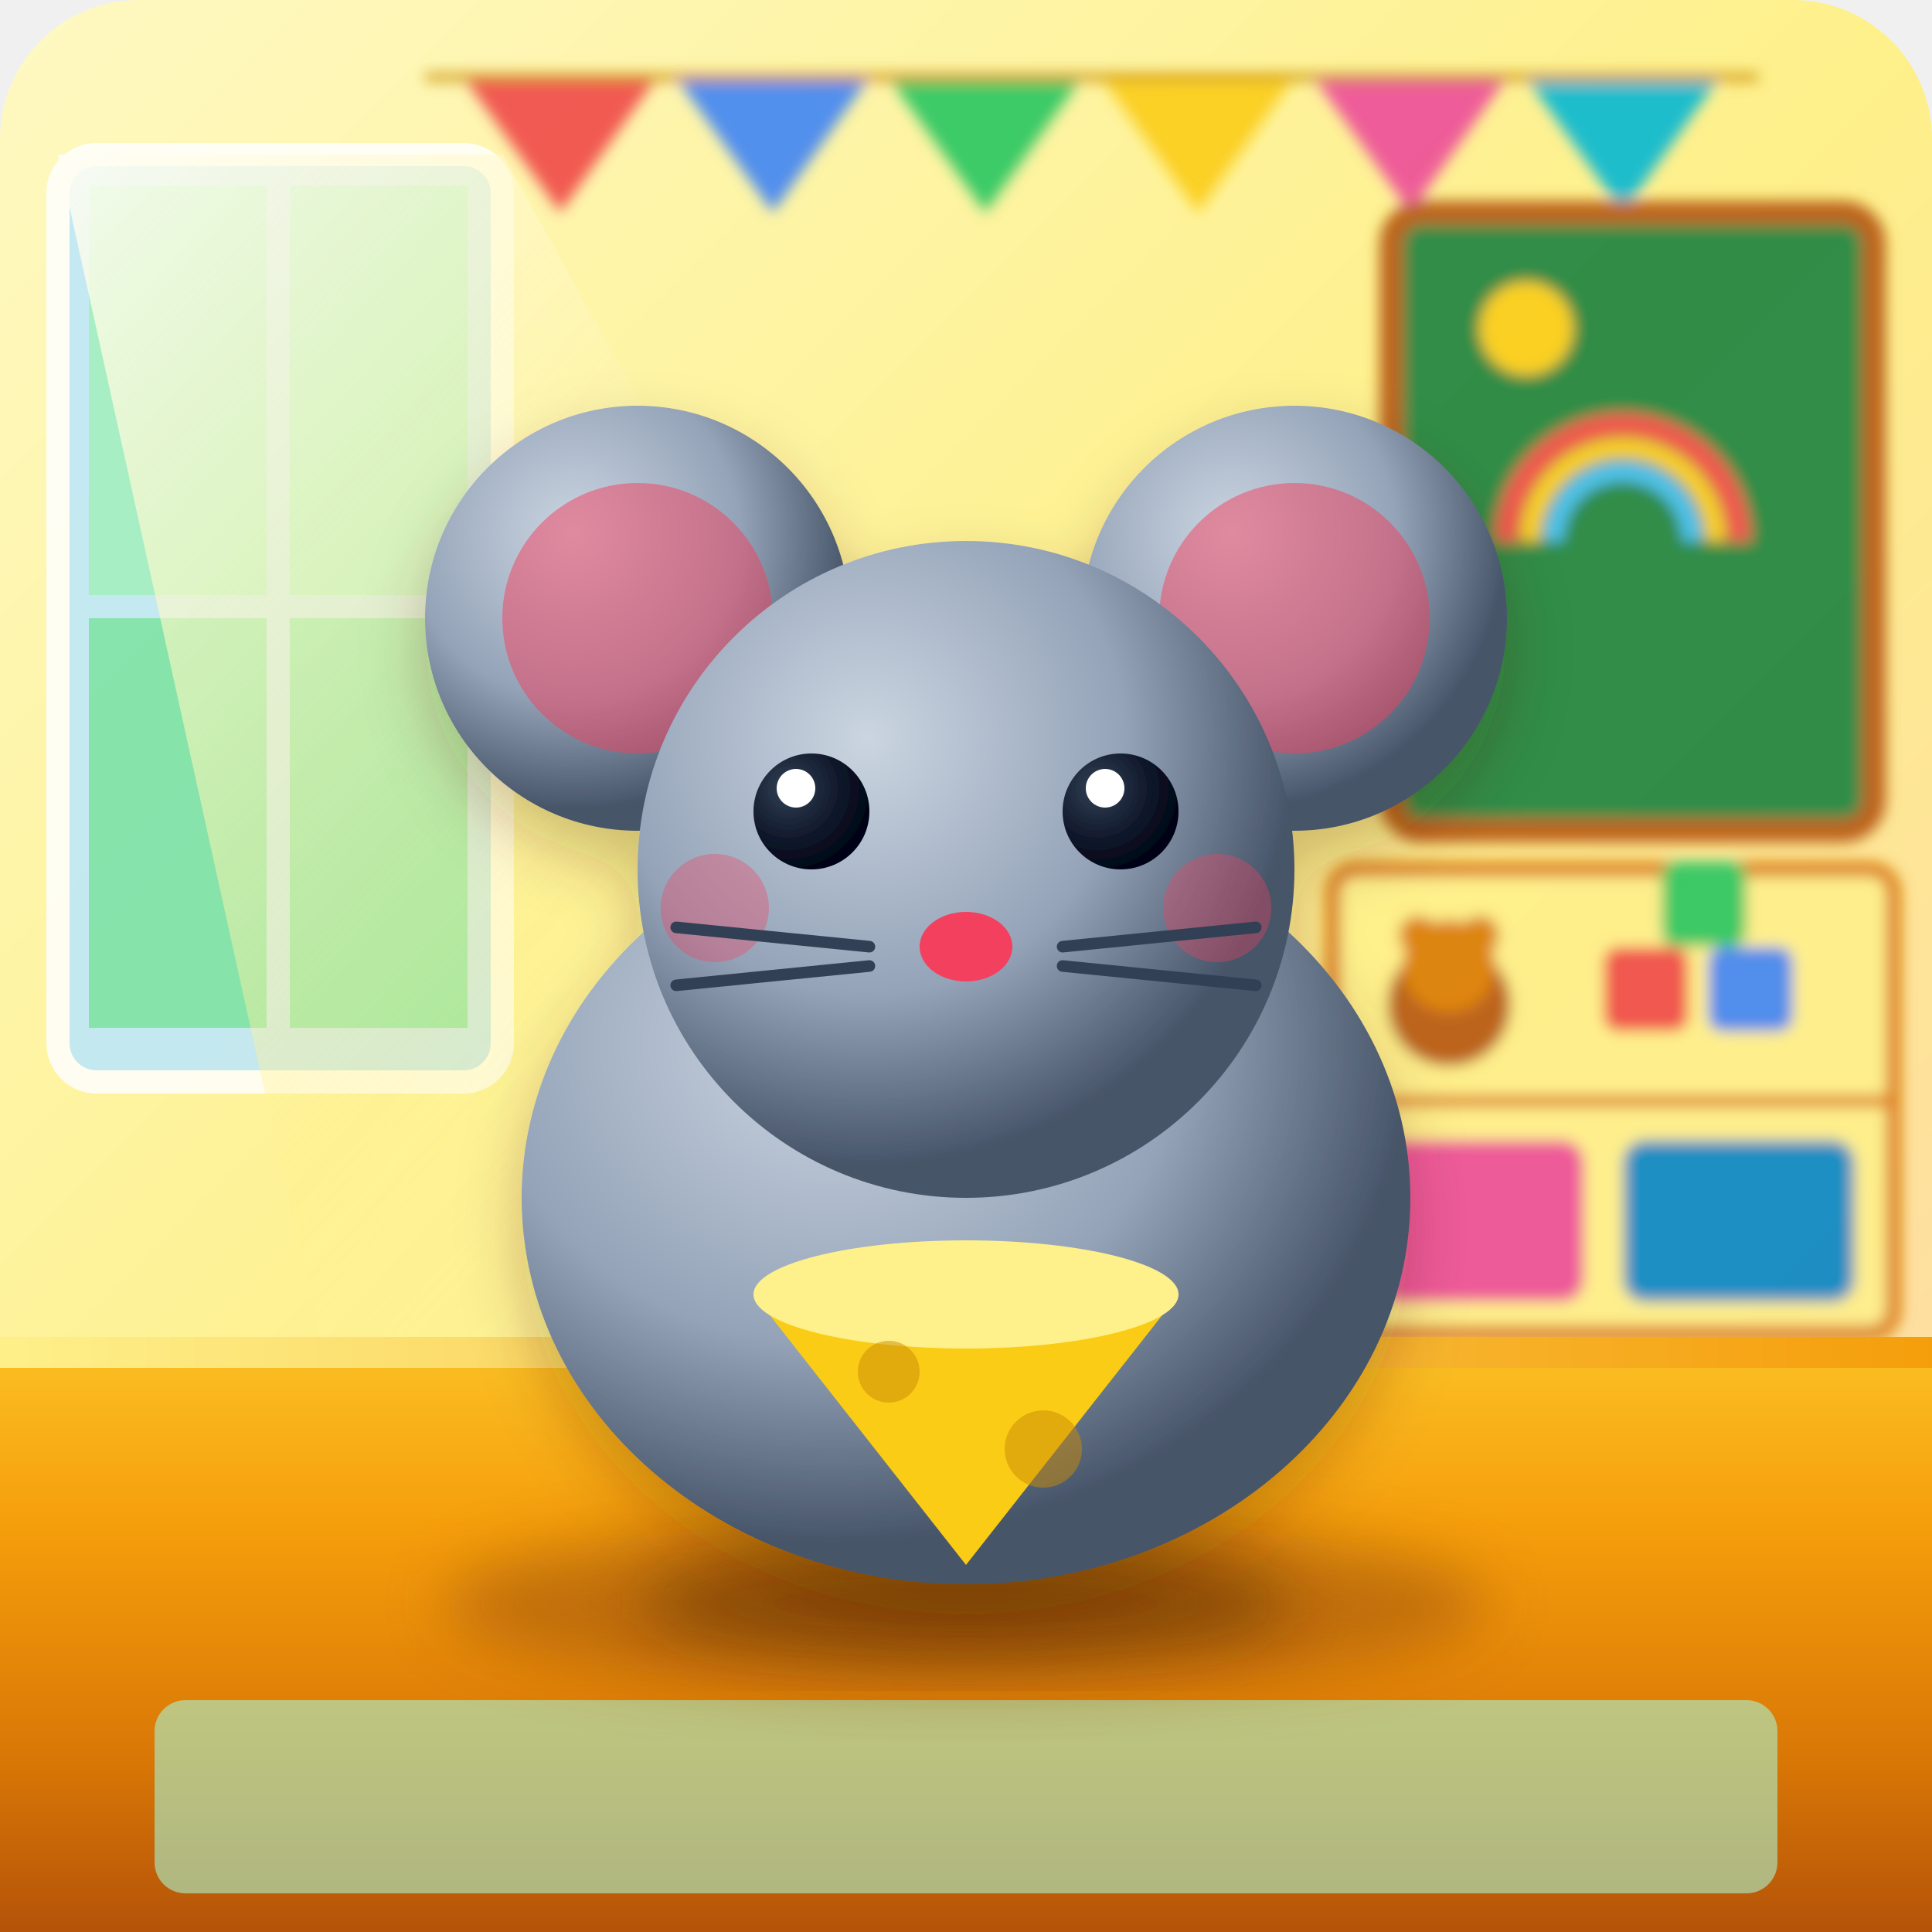
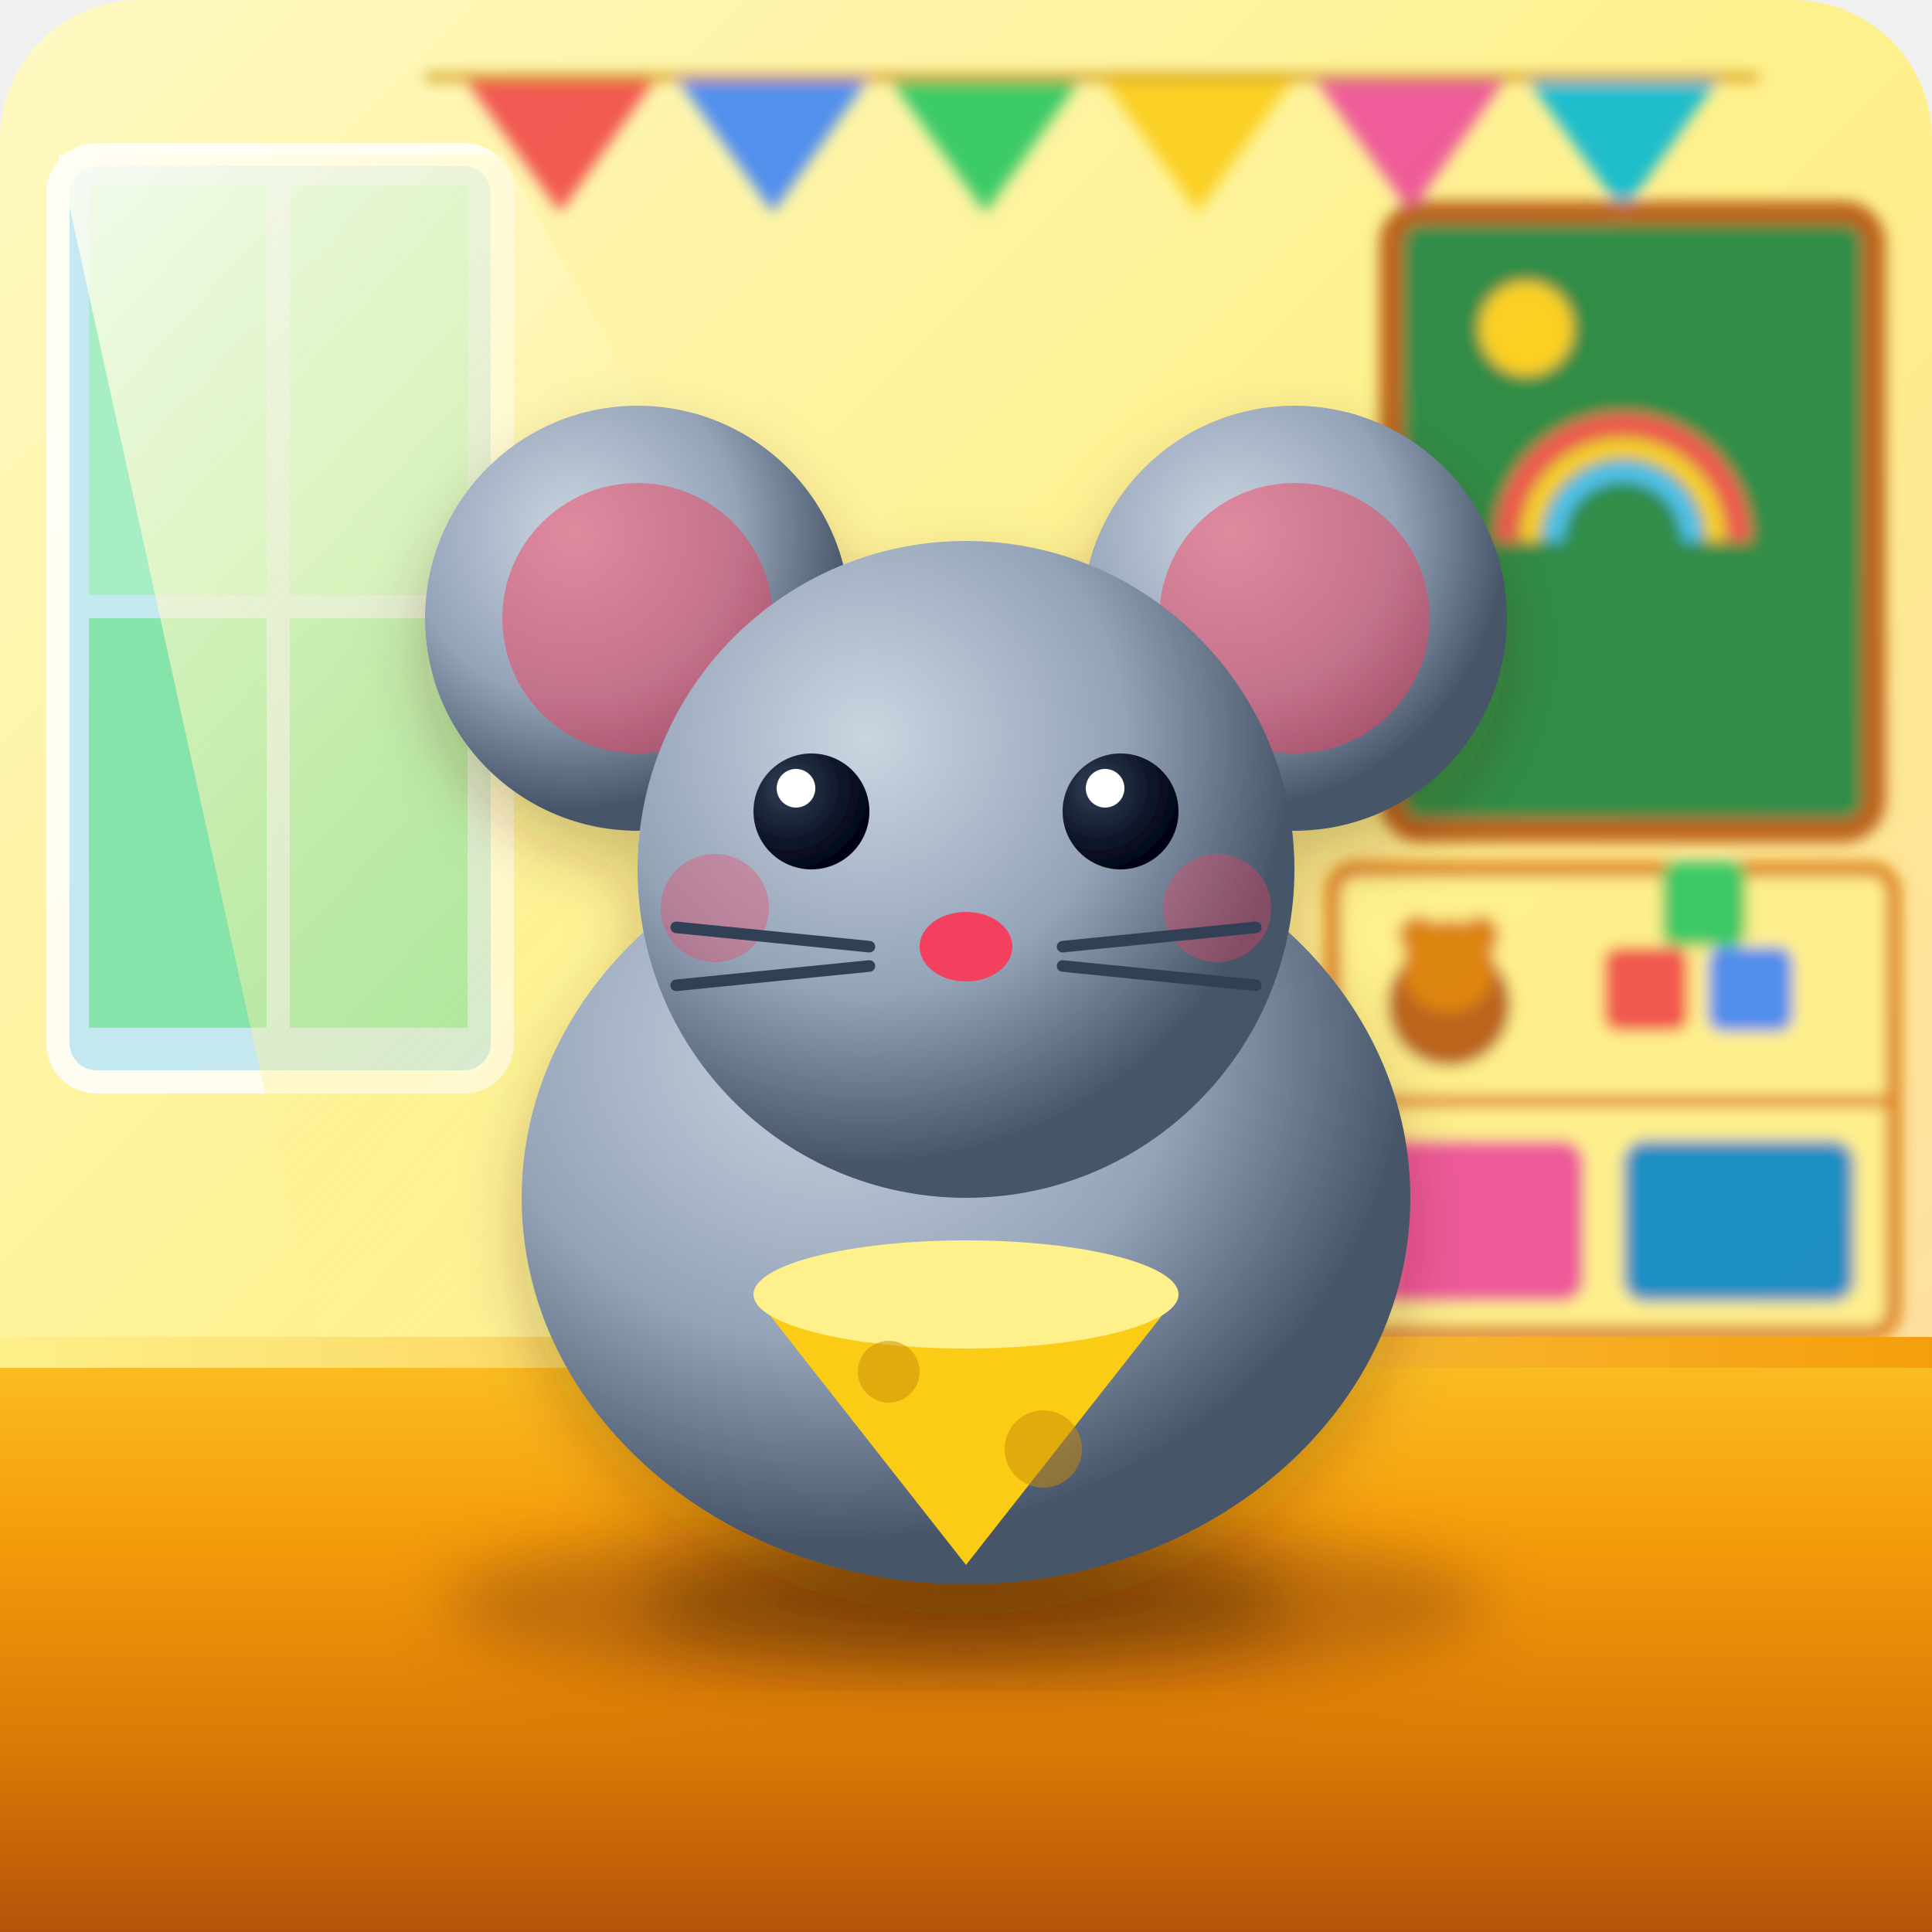
<svg xmlns="http://www.w3.org/2000/svg" viewBox="0 0 500 500" width="100%" height="100%">
  <defs>
    <linearGradient id="roomWall" x1="0%" y1="0%" x2="100%" y2="100%">
      <stop offset="0%" stop-color="#fef9c3" />
      <stop offset="50%" stop-color="#fef08a" />
      <stop offset="100%" stop-color="#fed7aa" />
    </linearGradient>
    <linearGradient id="sunBeam" x1="0%" y1="0%" x2="100%" y2="100%">
      <stop offset="0%" stop-color="#ffffff" stop-opacity="0.85" />
      <stop offset="50%" stop-color="#fef08a" stop-opacity="0.35" />
      <stop offset="100%" stop-color="#ffffff" stop-opacity="0" />
    </linearGradient>
    <linearGradient id="oakTable" x1="0%" y1="0%" x2="0%" y2="100%">
      <stop offset="0%" stop-color="#fbbf24" />
      <stop offset="30%" stop-color="#f59e0b" />
      <stop offset="70%" stop-color="#d97706" />
      <stop offset="100%" stop-color="#b45309" />
    </linearGradient>
    <linearGradient id="tableBevel" x1="0%" y1="0%" x2="100%" y2="0%">
      <stop offset="0%" stop-color="#fef08a" />
      <stop offset="100%" stop-color="#f59e0b" />
    </linearGradient>
    <filter id="bgBlur" x="-10%" y="-10%" width="120%" height="120%">
      <feGaussianBlur stdDeviation="1.8" />
    </filter>
    <filter id="tableShadow" x="-30%" y="-30%" width="160%" height="160%">
      <feGaussianBlur stdDeviation="8" />
    </filter>
    <filter id="charDepth" x="-20%" y="-20%" width="140%" height="140%">
      <feDropShadow dx="0" dy="8" stdDeviation="8" flood-color="#451a03" flood-opacity="0.25" />
    </filter>
    <radialGradient id="pixarEye" cx="30%" cy="30%" r="70%">
      <stop offset="0%" stop-color="#334155" />
      <stop offset="65%" stop-color="#0f172a" />
      <stop offset="100%" stop-color="#020617" />
    </radialGradient>
    <radialGradient id="mouseGrey" cx="35%" cy="30%" r="65%">
      <stop offset="0%" stop-color="#cbd5e1" />
      <stop offset="60%" stop-color="#94a3b8" />
      <stop offset="100%" stop-color="#475569" />
    </radialGradient>
  </defs>
  <rect width="500" height="500" rx="36" fill="url(#roomWall)" />
  <g opacity="0.85">
    <rect x="15" y="40" width="115" height="240" rx="10" fill="#bae6fd" stroke="#ffffff" stroke-width="6" />
    <rect x="23" y="48" width="46" height="106" fill="#86efac" opacity="0.65" />
    <rect x="75" y="48" width="46" height="106" fill="#86efac" opacity="0.65" />
    <rect x="23" y="160" width="46" height="106" fill="#4ade80" opacity="0.65" />
    <rect x="75" y="160" width="46" height="106" fill="#4ade80" opacity="0.65" />
    <polygon points="15,40 130,40 320,380 90,380" fill="url(#sunBeam)" />
  </g>
  <g filter="url(#bgBlur)" opacity="0.88">
    <polygon points="120,20 145,55 170,20" fill="#ef4444" />
    <polygon points="175,20 200,55 225,20" fill="#3b82f6" />
    <polygon points="230,20 255,55 280,20" fill="#22c55e" />
    <polygon points="285,20 310,55 335,20" fill="#facc15" />
    <polygon points="340,20 365,55 390,20" fill="#ec4899" />
    <polygon points="395,20 420,55 445,20" fill="#06b6d4" />
    <line x1="110" y1="20" x2="455" y2="20" stroke="#ca8a04" stroke-width="2" />
    <rect x="360" y="55" width="125" height="160" rx="8" fill="#15803d" stroke="#b45309" stroke-width="6" />
    <path d="M 390 140 A 30 30 0 0 1 450 140" fill="none" stroke="#ef4444" stroke-width="6" />
    <path d="M 396 140 A 24 24 0 0 1 444 140" fill="none" stroke="#facc15" stroke-width="5" />
    <path d="M 402 140 A 18 18 0 0 1 438 140" fill="none" stroke="#38bdf8" stroke-width="5" />
    <circle cx="395" cy="85" r="12" fill="#facc15" />
    <rect x="345" y="225" width="145" height="120" rx="6" fill="#fef08a" stroke="#d97706" stroke-width="4" />
    <line x1="345" y1="285" x2="490" y2="285" stroke="#d97706" stroke-width="3" />
    <circle cx="375" cy="260" r="16" fill="#b45309" />
    <circle cx="375" cy="250" r="12" fill="#d97706" />
    <circle cx="367" cy="242" r="5" fill="#d97706" />
    <circle cx="383" cy="242" r="5" fill="#d97706" />
    <rect x="415" y="245" width="22" height="22" rx="4" fill="#ef4444" />
    <rect x="442" y="245" width="22" height="22" rx="4" fill="#3b82f6" />
    <rect x="430" y="223" width="22" height="22" rx="4" fill="#22c55e" />
    <rect x="355" y="295" width="55" height="42" rx="6" fill="#ec4899" />
    <rect x="420" y="295" width="60" height="42" rx="6" fill="#0284c7" />
  </g>
  <path d="M 0 350 L 500 350 L 500 500 L 0 500 Z" fill="url(#oakTable)" />
  <rect x="0" y="346" width="500" height="8" fill="url(#tableBevel)" />
-   <rect x="40" y="440" width="420" height="50" rx="8" fill="#a7f3d0" opacity="0.6" />
  <ellipse cx="250" cy="415" rx="135" ry="22" fill="#78350f" opacity="0.38" filter="url(#tableShadow)" />
  <ellipse cx="250" cy="415" rx="85" ry="14" fill="#451a03" opacity="0.45" filter="url(#tableShadow)" />
  <g filter="url(#charDepth)">
    <circle cx="165" cy="160" r="55" fill="url(#mouseGrey)" />
    <circle cx="165" cy="160" r="35" fill="#f43f5e" opacity="0.5" />
    <circle cx="335" cy="160" r="55" fill="url(#mouseGrey)" />
    <circle cx="335" cy="160" r="35" fill="#f43f5e" opacity="0.5" />
    <ellipse cx="250" cy="310" rx="115" ry="100" fill="url(#mouseGrey)" />
    <circle cx="250" cy="225" r="85" fill="url(#mouseGrey)" />
    <circle cx="210" cy="210" r="15" fill="url(#pixarEye)" />
    <circle cx="290" cy="210" r="15" fill="url(#pixarEye)" />
    <circle cx="206" cy="204" r="5" fill="#ffffff" />
    <circle cx="286" cy="204" r="5" fill="#ffffff" />
    <circle cx="185" cy="235" r="14" fill="#f43f5e" opacity="0.35" />
    <circle cx="315" cy="235" r="14" fill="#f43f5e" opacity="0.35" />
    <ellipse cx="250" cy="245" rx="12" ry="9" fill="#f43f5e" />
    <line x1="175" y1="240" x2="225" y2="245" stroke="#334155" stroke-width="3" stroke-linecap="round" />
    <line x1="175" y1="255" x2="225" y2="250" stroke="#334155" stroke-width="3" stroke-linecap="round" />
    <line x1="325" y1="240" x2="275" y2="245" stroke="#334155" stroke-width="3" stroke-linecap="round" />
    <line x1="325" y1="255" x2="275" y2="250" stroke="#334155" stroke-width="3" stroke-linecap="round" />
    <polygon points="195,335 305,335 250,405" fill="#facc15" />
    <ellipse cx="250" cy="335" rx="55" ry="14" fill="#fef08a" />
    <circle cx="230" cy="355" r="8" fill="#ca8a04" opacity="0.5" />
    <circle cx="270" cy="375" r="10" fill="#ca8a04" opacity="0.5" />
  </g>
</svg>
